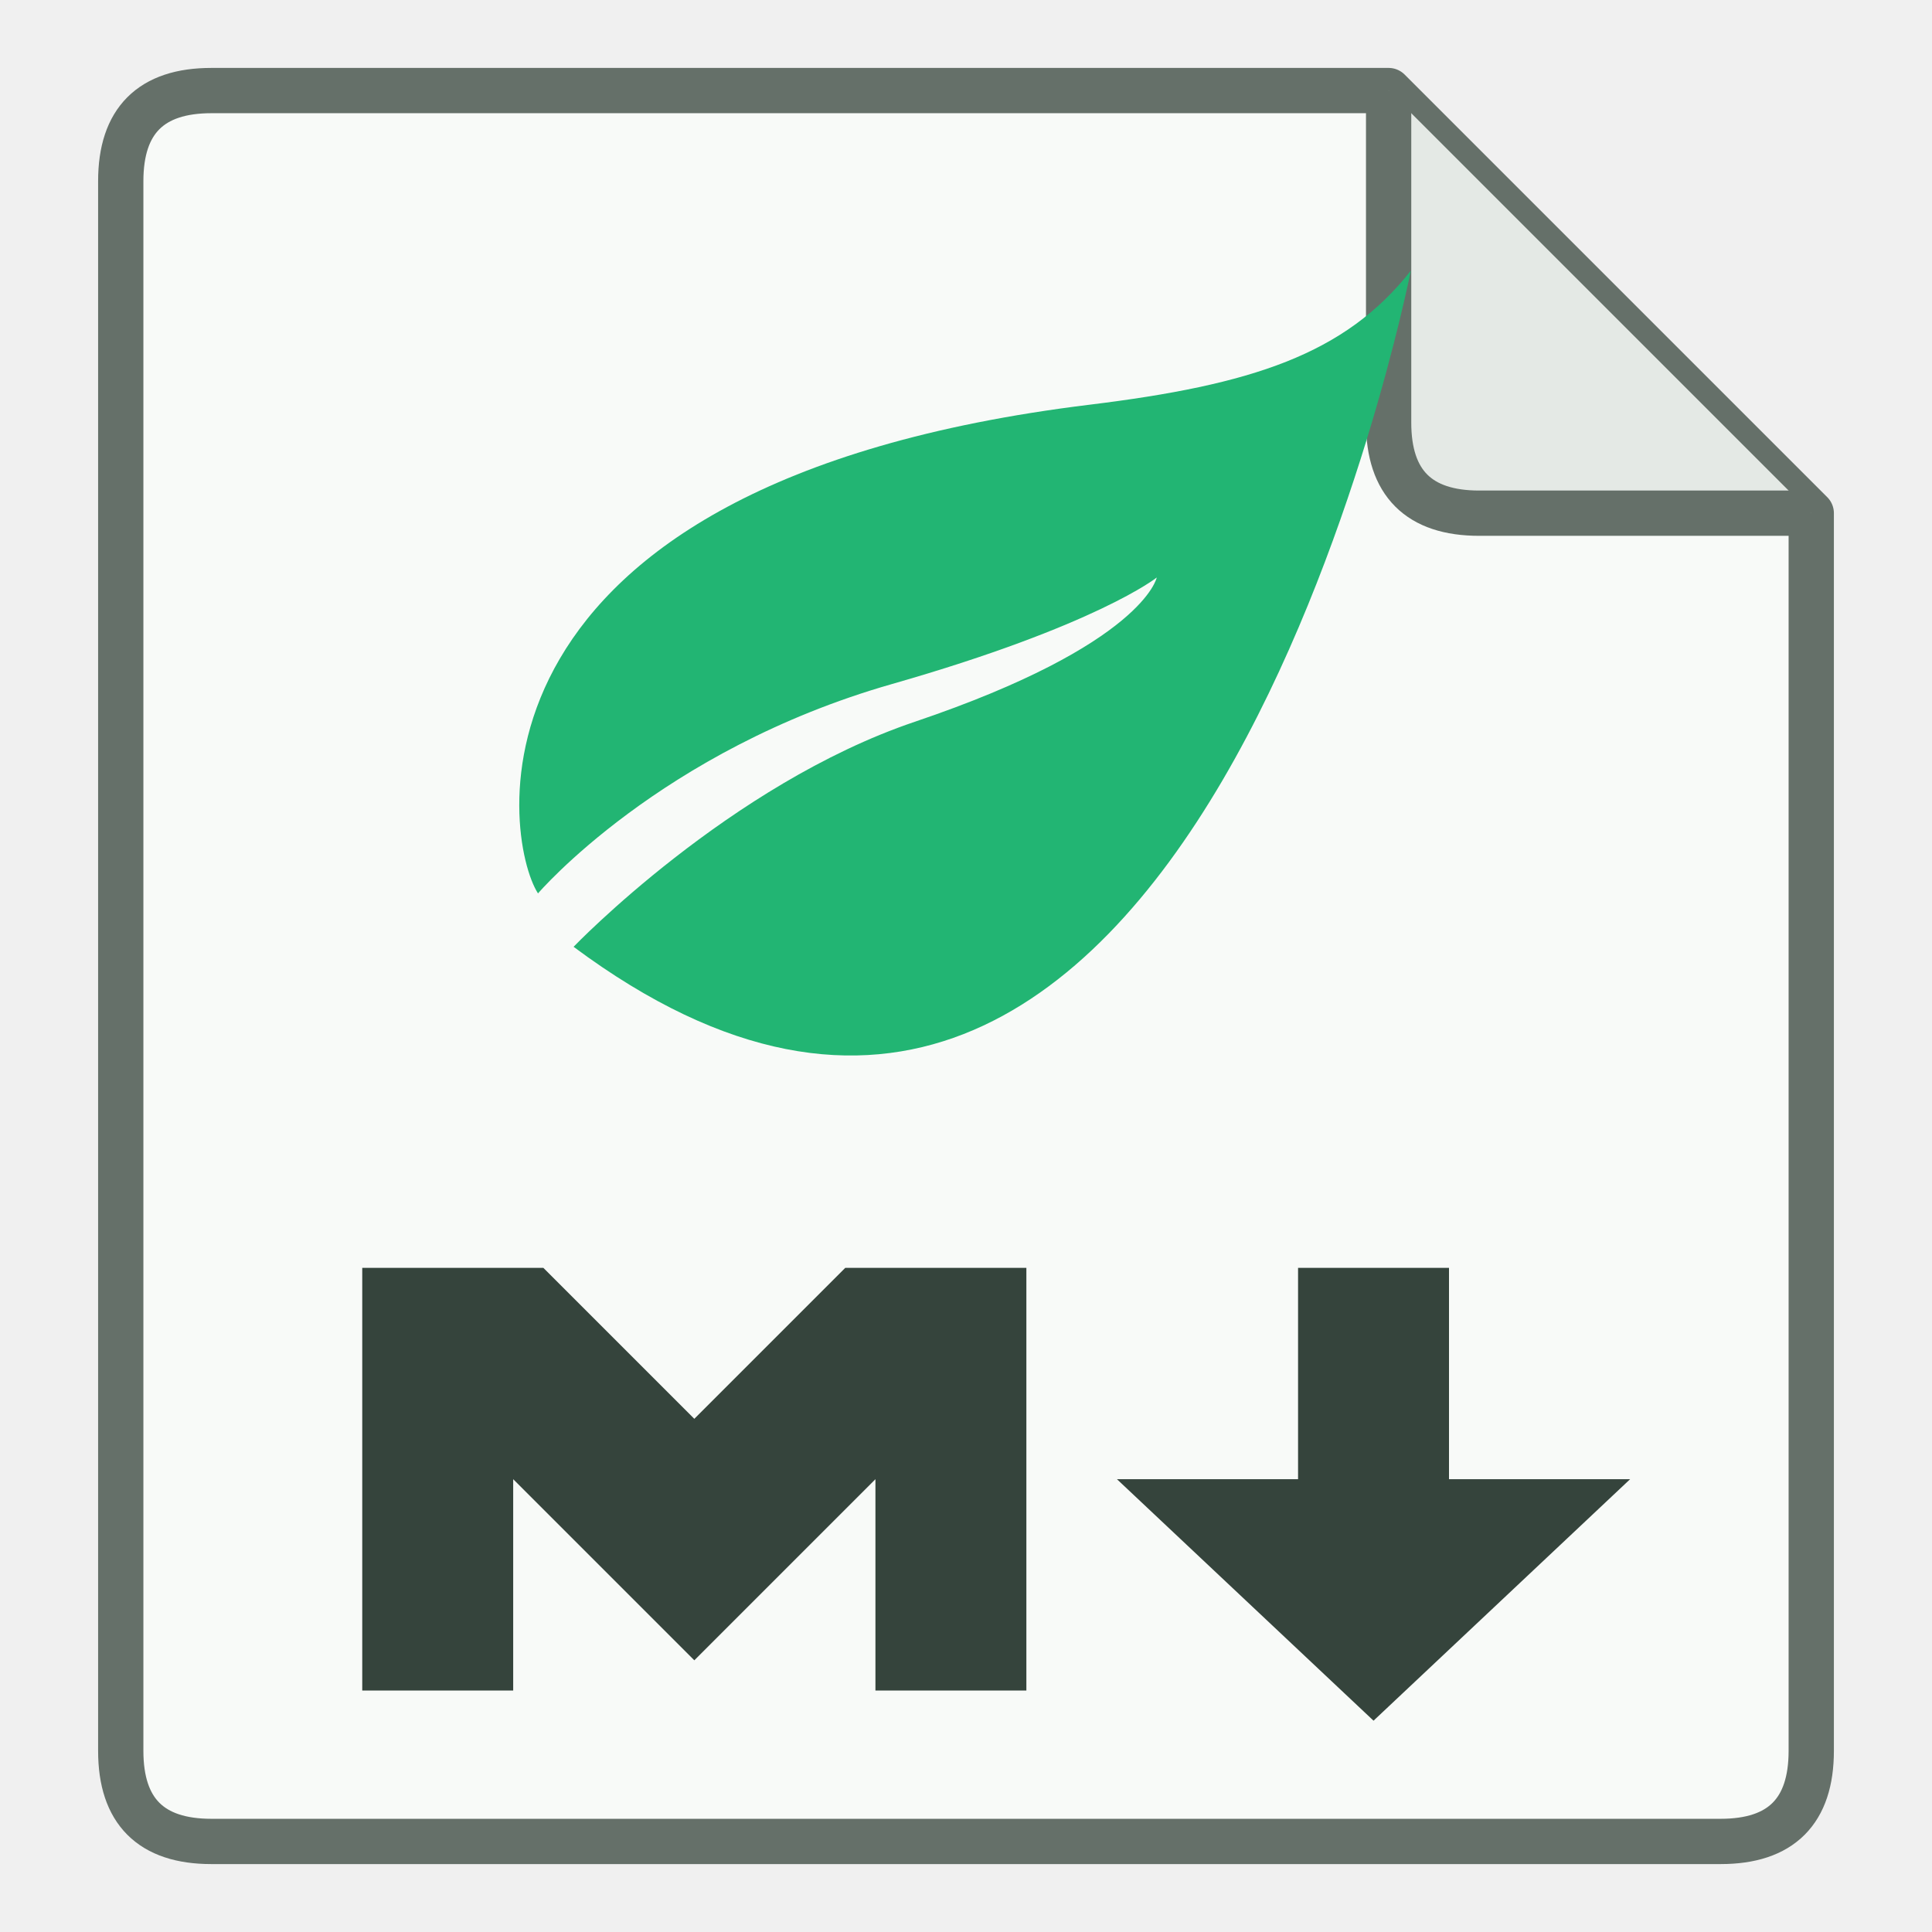
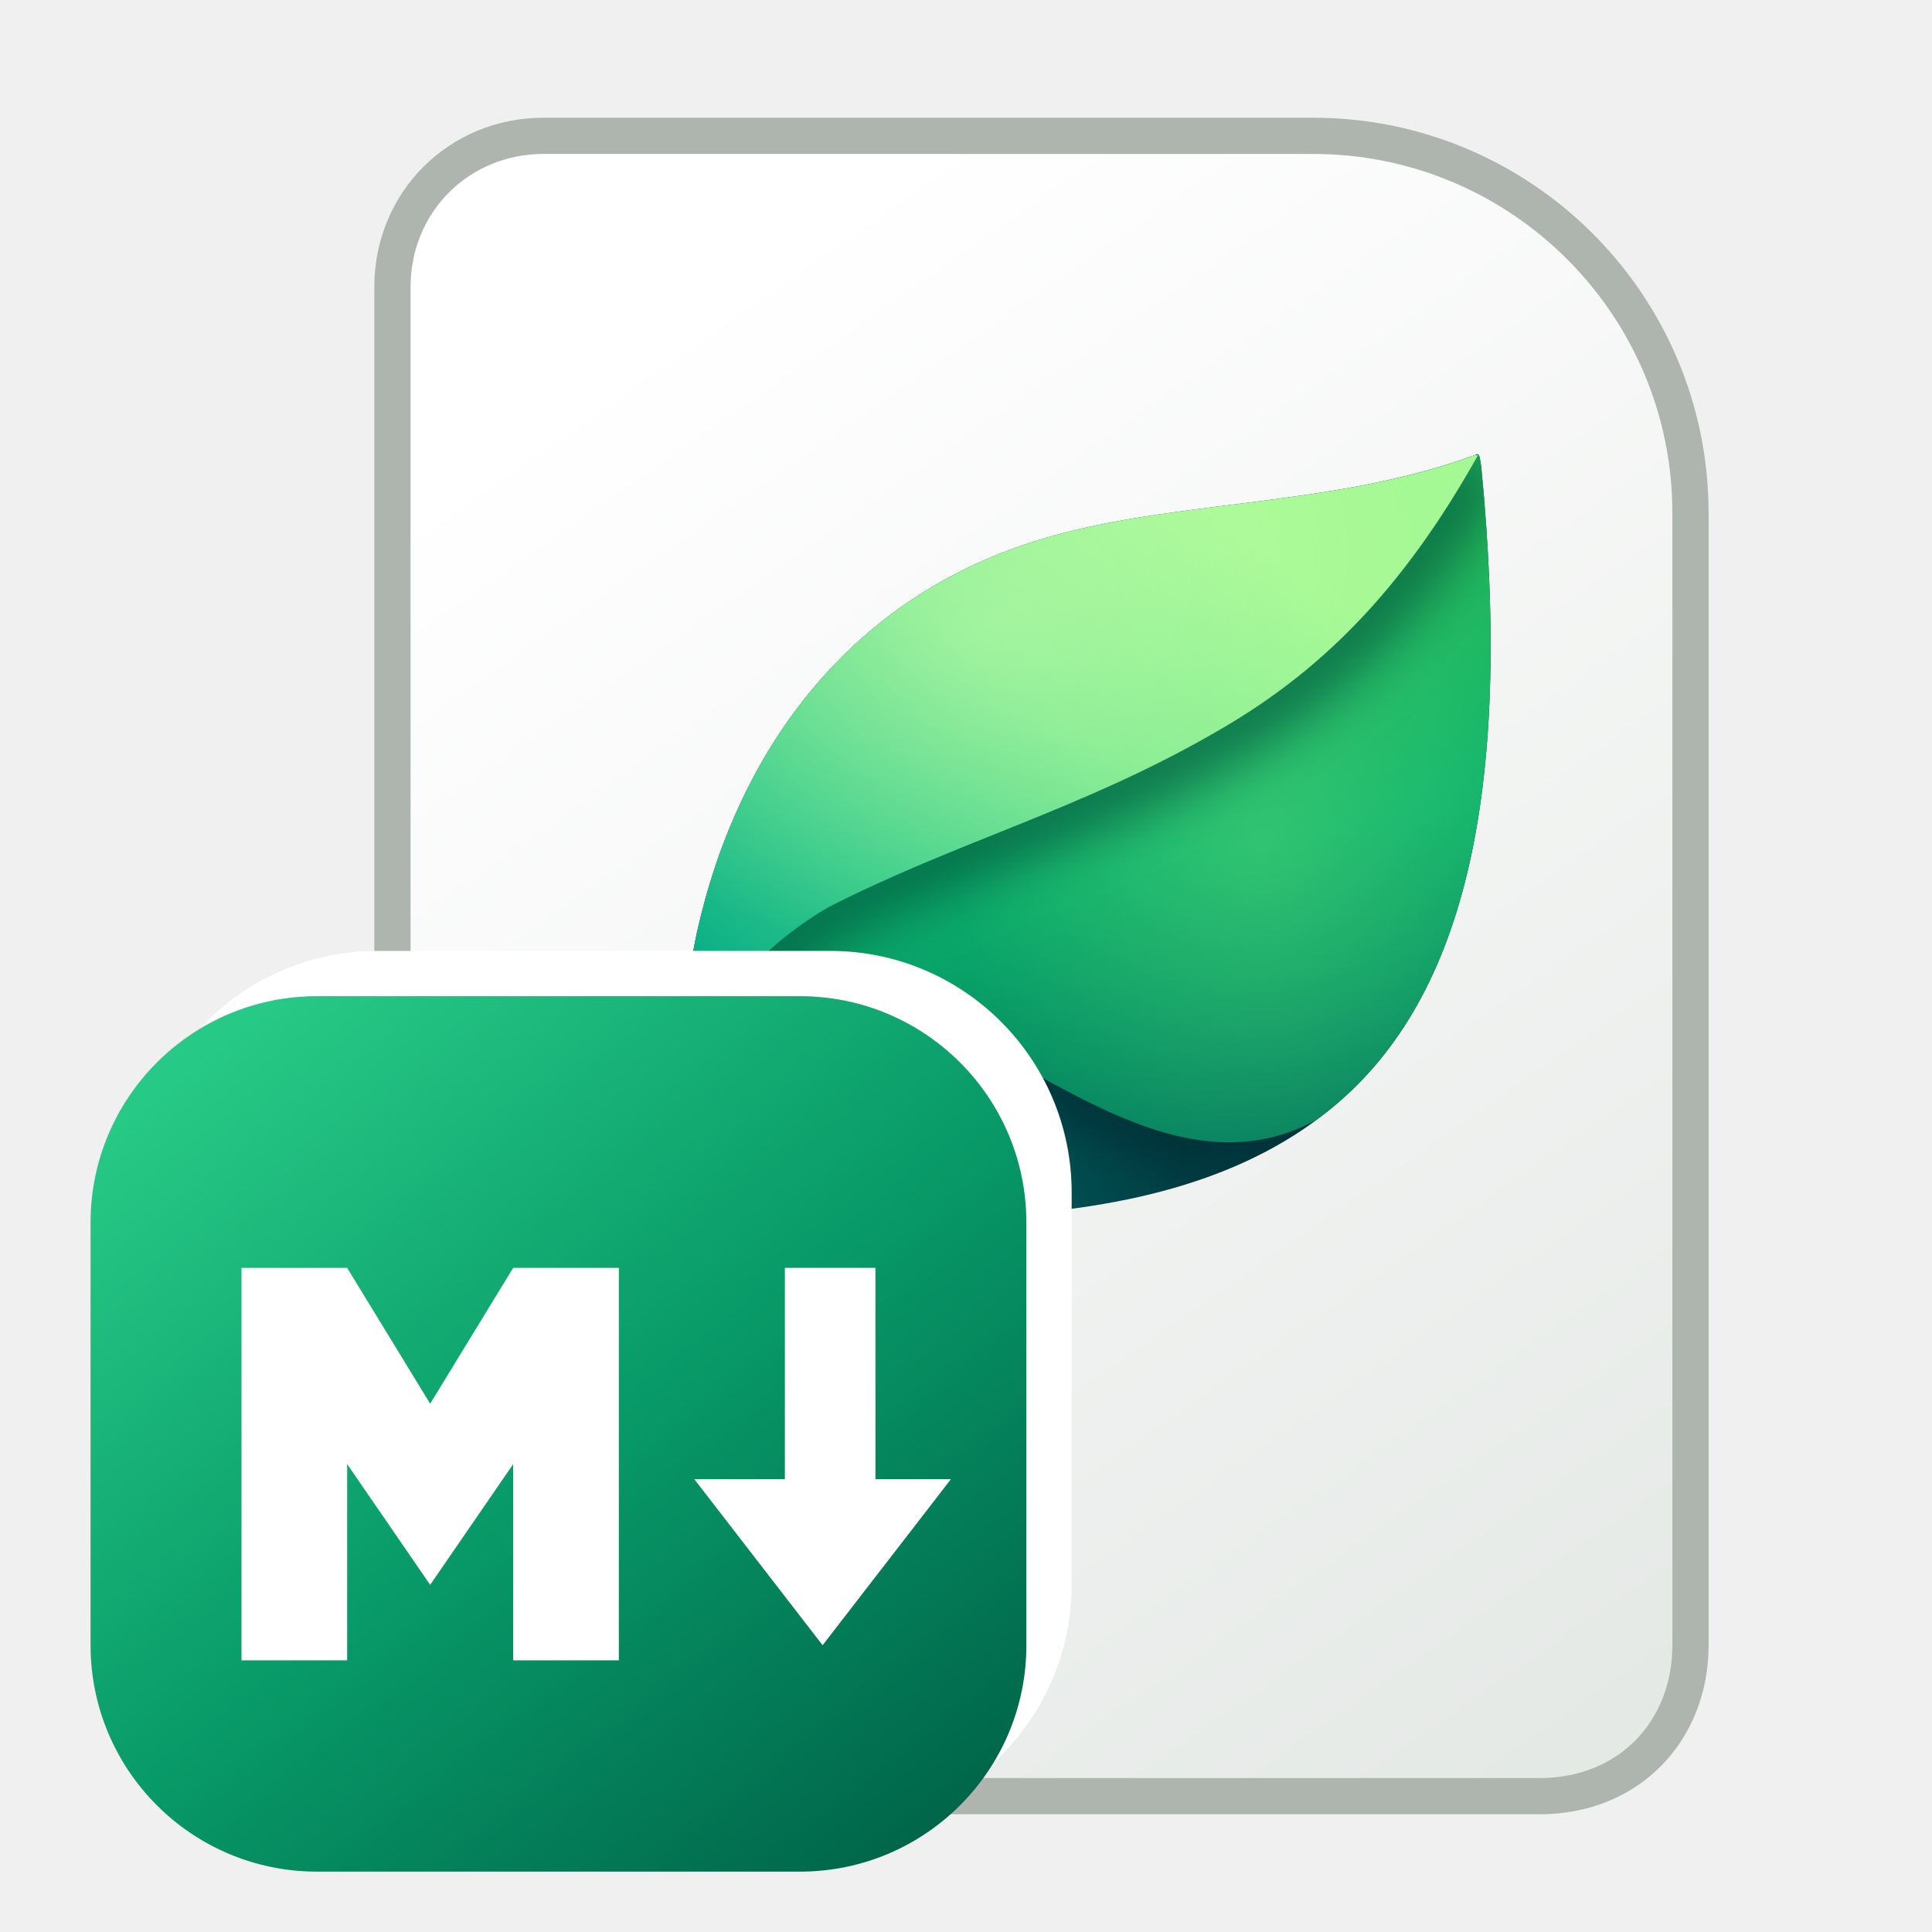
- <svg xmlns="http://www.w3.org/2000/svg" viewBox="0 0 64 64" fill="none">
-   <path d="M7 3H46L60 17V58Q60 61 57 61H7Q4 61 4 58V6Q4 3 7 3Z" fill="#F8FAF8" stroke="#657069" stroke-width="1.5" stroke-linejoin="round" />
-   <path d="M46 3V14Q46 17 49 17H60" fill="#E4E9E5" stroke="#657069" stroke-width="1.5" stroke-linejoin="round" />
-   <path transform="translate(12 2) scale(.078)" fill="#22B573" d="M74.65,353.8c-14.67-22.67-38.65-174.11,234.22-207.56,68.89-8.44,108.44-21.33,136.44-56.89,0,0-94.67,481.33-355.56,287.11,0,0,66.17-68.94,144.89-95.56,97.18-32.85,102.78-61.28,102.78-61.28,0,0-25.33,20.33-112.56,45.28-98.27,28.1-150.22,88.89-150.22,88.89" />
-   <path fill="#35443C" d="M12 42H18L23 47L28 42H34V56H29V49L23 55L17 49V56H12ZM43 42H48V49H54L45.5 57L37 49H43Z" />
+ <svg xmlns="http://www.w3.org/2000/svg" xmlns:xlink="http://www.w3.org/1999/xlink" width="256" height="256" viewBox="0 0 64 64">
+   <defs>
+     <path id="leaf-outline" d="M 648 142 C 555 176 453 169 370 197 C 258 234 190 326 165 438 C 150 507 153 601 171 656 C 173 664 176 667 183 662 C 231 623 278 618 334 615 C 430 612 503 592 556 550 C 641 483 672 354 652 149 C 651 143 651 140 648 142 Z" />
+     <path id="leaf-body" d="M 107 103 H 707 V 466 L 551 554 C 514 575 475 572 433 555 C 365 528 309 473 226 483 C 190 487 166 514 159 559 H 107 Z" />
+     <path id="leaf-fold" d="M 648 142 C 555 176 453 169 370 197 C 258 234 190 326 165 438 C 154 485 152 538 159 585 C 154 511 184 460 246 423 C 326 382 404 362 487 314 C 552 277 603 226 650 142 Z" />
+     <linearGradient id="underside-color" x1="442" y1="535" x2="206" y2="661" gradientUnits="userSpaceOnUse">
+       <stop stop-color="#003d43" />
+       <stop offset="0.65" stop-color="#00635f" />
+       <stop offset="1" stop-color="#079c83" />
+     </linearGradient>
+     <radialGradient id="underside-light" cx="193" cy="637" r="213" gradientTransform="translate(0 -191.1) scale(1 1.3)" gradientUnits="userSpaceOnUse">
+       <stop stop-color="#22c5a3" stop-opacity="0.8" />
+       <stop offset="1" stop-color="#22c5a3" stop-opacity="0" />
+     </radialGradient>
+     <linearGradient id="body-color" x1="477" y1="225" x2="535" y2="574" gradientUnits="userSpaceOnUse">
+       <stop stop-color="#24ba5c" />
+       <stop offset="0.45" stop-color="#0cb16c" />
+       <stop offset="1" stop-color="#00765d" />
+     </linearGradient>
+     <radialGradient id="body-light" cx="516" cy="383" r="192" gradientTransform="translate(0 -114.9) scale(1 1.3)" gradientUnits="userSpaceOnUse">
+       <stop stop-color="#54d878" stop-opacity="0.5" />
+       <stop offset="1" stop-color="#54d878" stop-opacity="0" />
+     </radialGradient>
+     <linearGradient id="fold-color" x1="478" y1="169" x2="214" y2="502" gradientUnits="userSpaceOnUse">
+       <stop stop-color="#a5f994" />
+       <stop offset="0.38" stop-color="#7eea90" />
+       <stop offset="0.72" stop-color="#38cc8a" />
+       <stop offset="1" stop-color="#08ad86" />
+     </linearGradient>
+     <radialGradient id="fold-light" cx="0" cy="0" r="236" gradientTransform="translate(351 245) rotate(-22) scale(1.15 0.78)" gradientUnits="userSpaceOnUse">
+       <stop stop-color="#d1ffb3" stop-opacity="0.42" />
+       <stop offset="1" stop-color="#d1ffb3" stop-opacity="0" />
+     </radialGradient>
+     <clipPath id="leaf-clip">
+       <use xlink:href="#leaf-outline" />
+     </clipPath>
+     <clipPath id="body-clip">
+       <use xlink:href="#leaf-body" />
+     </clipPath>
+     <filter id="fold-shadow" x="-30%" y="-30%" width="160%" height="160%" color-interpolation-filters="sRGB">
+       <feGaussianBlur stdDeviation="18" />
+     </filter>
+     <filter id="curl-shadow" x="-30%" y="-60%" width="160%" height="220%" color-interpolation-filters="sRGB">
+       <feGaussianBlur stdDeviation="14" />
+     </filter>
+     <linearGradient id="page-face" x1="20" y1="12" x2="52" y2="58" gradientUnits="userSpaceOnUse">
+       <stop stop-color="#ffffff" />
+       <stop offset="1" stop-color="#e5e9e6" />
+     </linearGradient>
+     <linearGradient id="badge-face" x1="8" y1="34" x2="30" y2="62" gradientUnits="userSpaceOnUse">
+       <stop stop-color="#27c986" />
+       <stop offset="0.5" stop-color="#089a68" />
+       <stop offset="1" stop-color="#006449" />
+     </linearGradient>
+   </defs>
+   <path id="document-page" d="M 18 4.5 H 43.5 C 50.4 4.5 56 10.1 56 17 V 54.5 C 56 57.3 54 59.5 51 59.5 H 18 C 15.2 59.5 13 57.3 13 54.5 V 9.5 C 13 6.7 15.2 4.5 18 4.5 Z" fill="url(#page-face)" stroke="#aeb5af" stroke-width="1.2" stroke-linejoin="round" />
+   <g transform="translate(14.29333 7.506667) scale(0.05333333)">
+     <g clip-path="url(#leaf-clip)">
+       <g id="curled-underside">
+         <use xlink:href="#leaf-outline" fill="url(#underside-color)" />
+         <use xlink:href="#leaf-outline" fill="url(#underside-light)" />
+         <path d="M 159 559 C 166 514 190 487 226 483 C 309 473 365 528 433 555 C 475 572 514 575 551 554" fill="none" stroke="#002d35" stroke-width="30" stroke-opacity="0.75" filter="url(#curl-shadow)" />
+       </g>
+       <g id="emerald-body">
+         <use xlink:href="#leaf-body" fill="url(#body-color)" />
+         <use xlink:href="#leaf-body" fill="url(#body-light)" />
+         <g clip-path="url(#body-clip)">
+           <path d="M 159 585 C 154 511 184 460 246 423 C 326 382 404 362 487 314 C 552 277 603 226 650 142" fill="none" stroke="#004f3c" stroke-width="43" stroke-opacity="0.72" filter="url(#fold-shadow)" />
+         </g>
+       </g>
+       <g id="mint-fold">
+         <use xlink:href="#leaf-fold" fill="url(#fold-color)" />
+         <use xlink:href="#leaf-fold" fill="url(#fold-light)" />
+       </g>
+     </g>
+   </g>
+   <rect x="4.5" y="31.5" width="31" height="29" rx="8" fill="#ffffff" />
+   <rect id="markdown-badge" x="3" y="33" width="31" height="29" rx="7.5" fill="url(#badge-face)" />
+   <path id="markdown-glyph" d="M 8 42 H 11.5 L 14.25 46.5 L 17 42 H 20.5 V 55 H 17 V 48.5 L 14.25 52.5 L 11.5 48.5 V 55 H 8 Z M 26 42 H 29 V 49 H 31.5 L 27.25 54.5 L 23 49 H 26 Z" fill="#ffffff" />
</svg>
